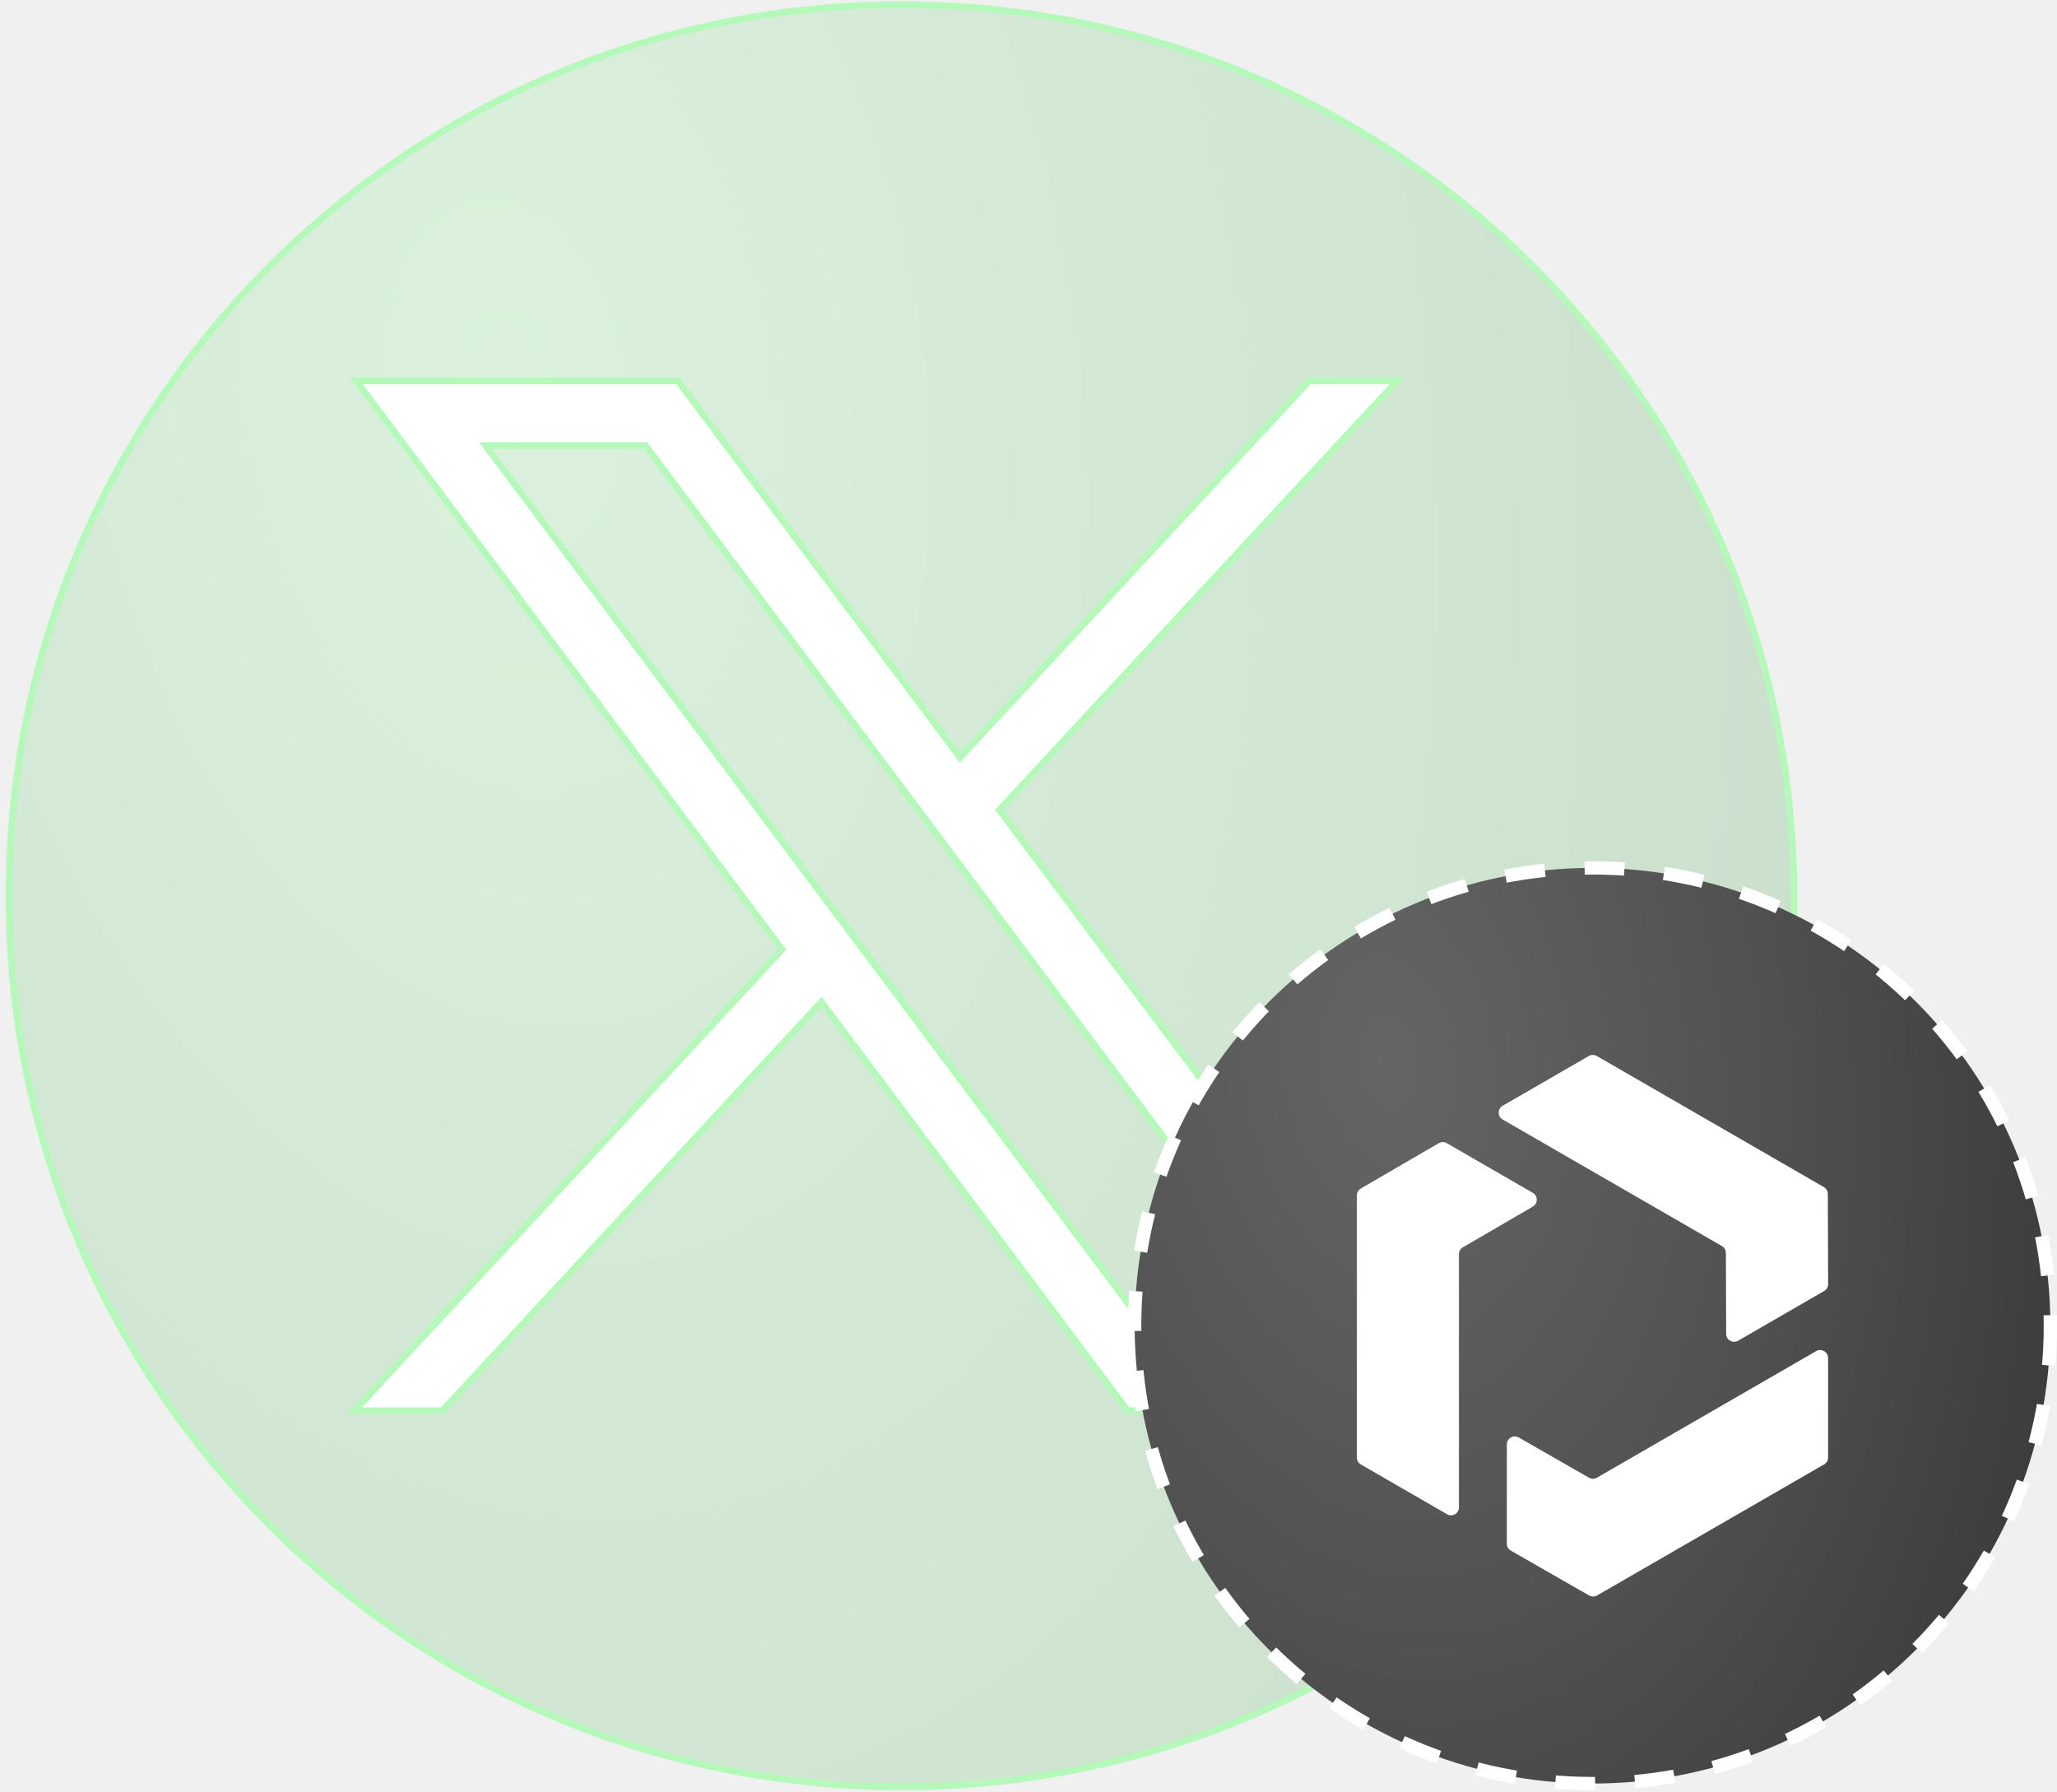
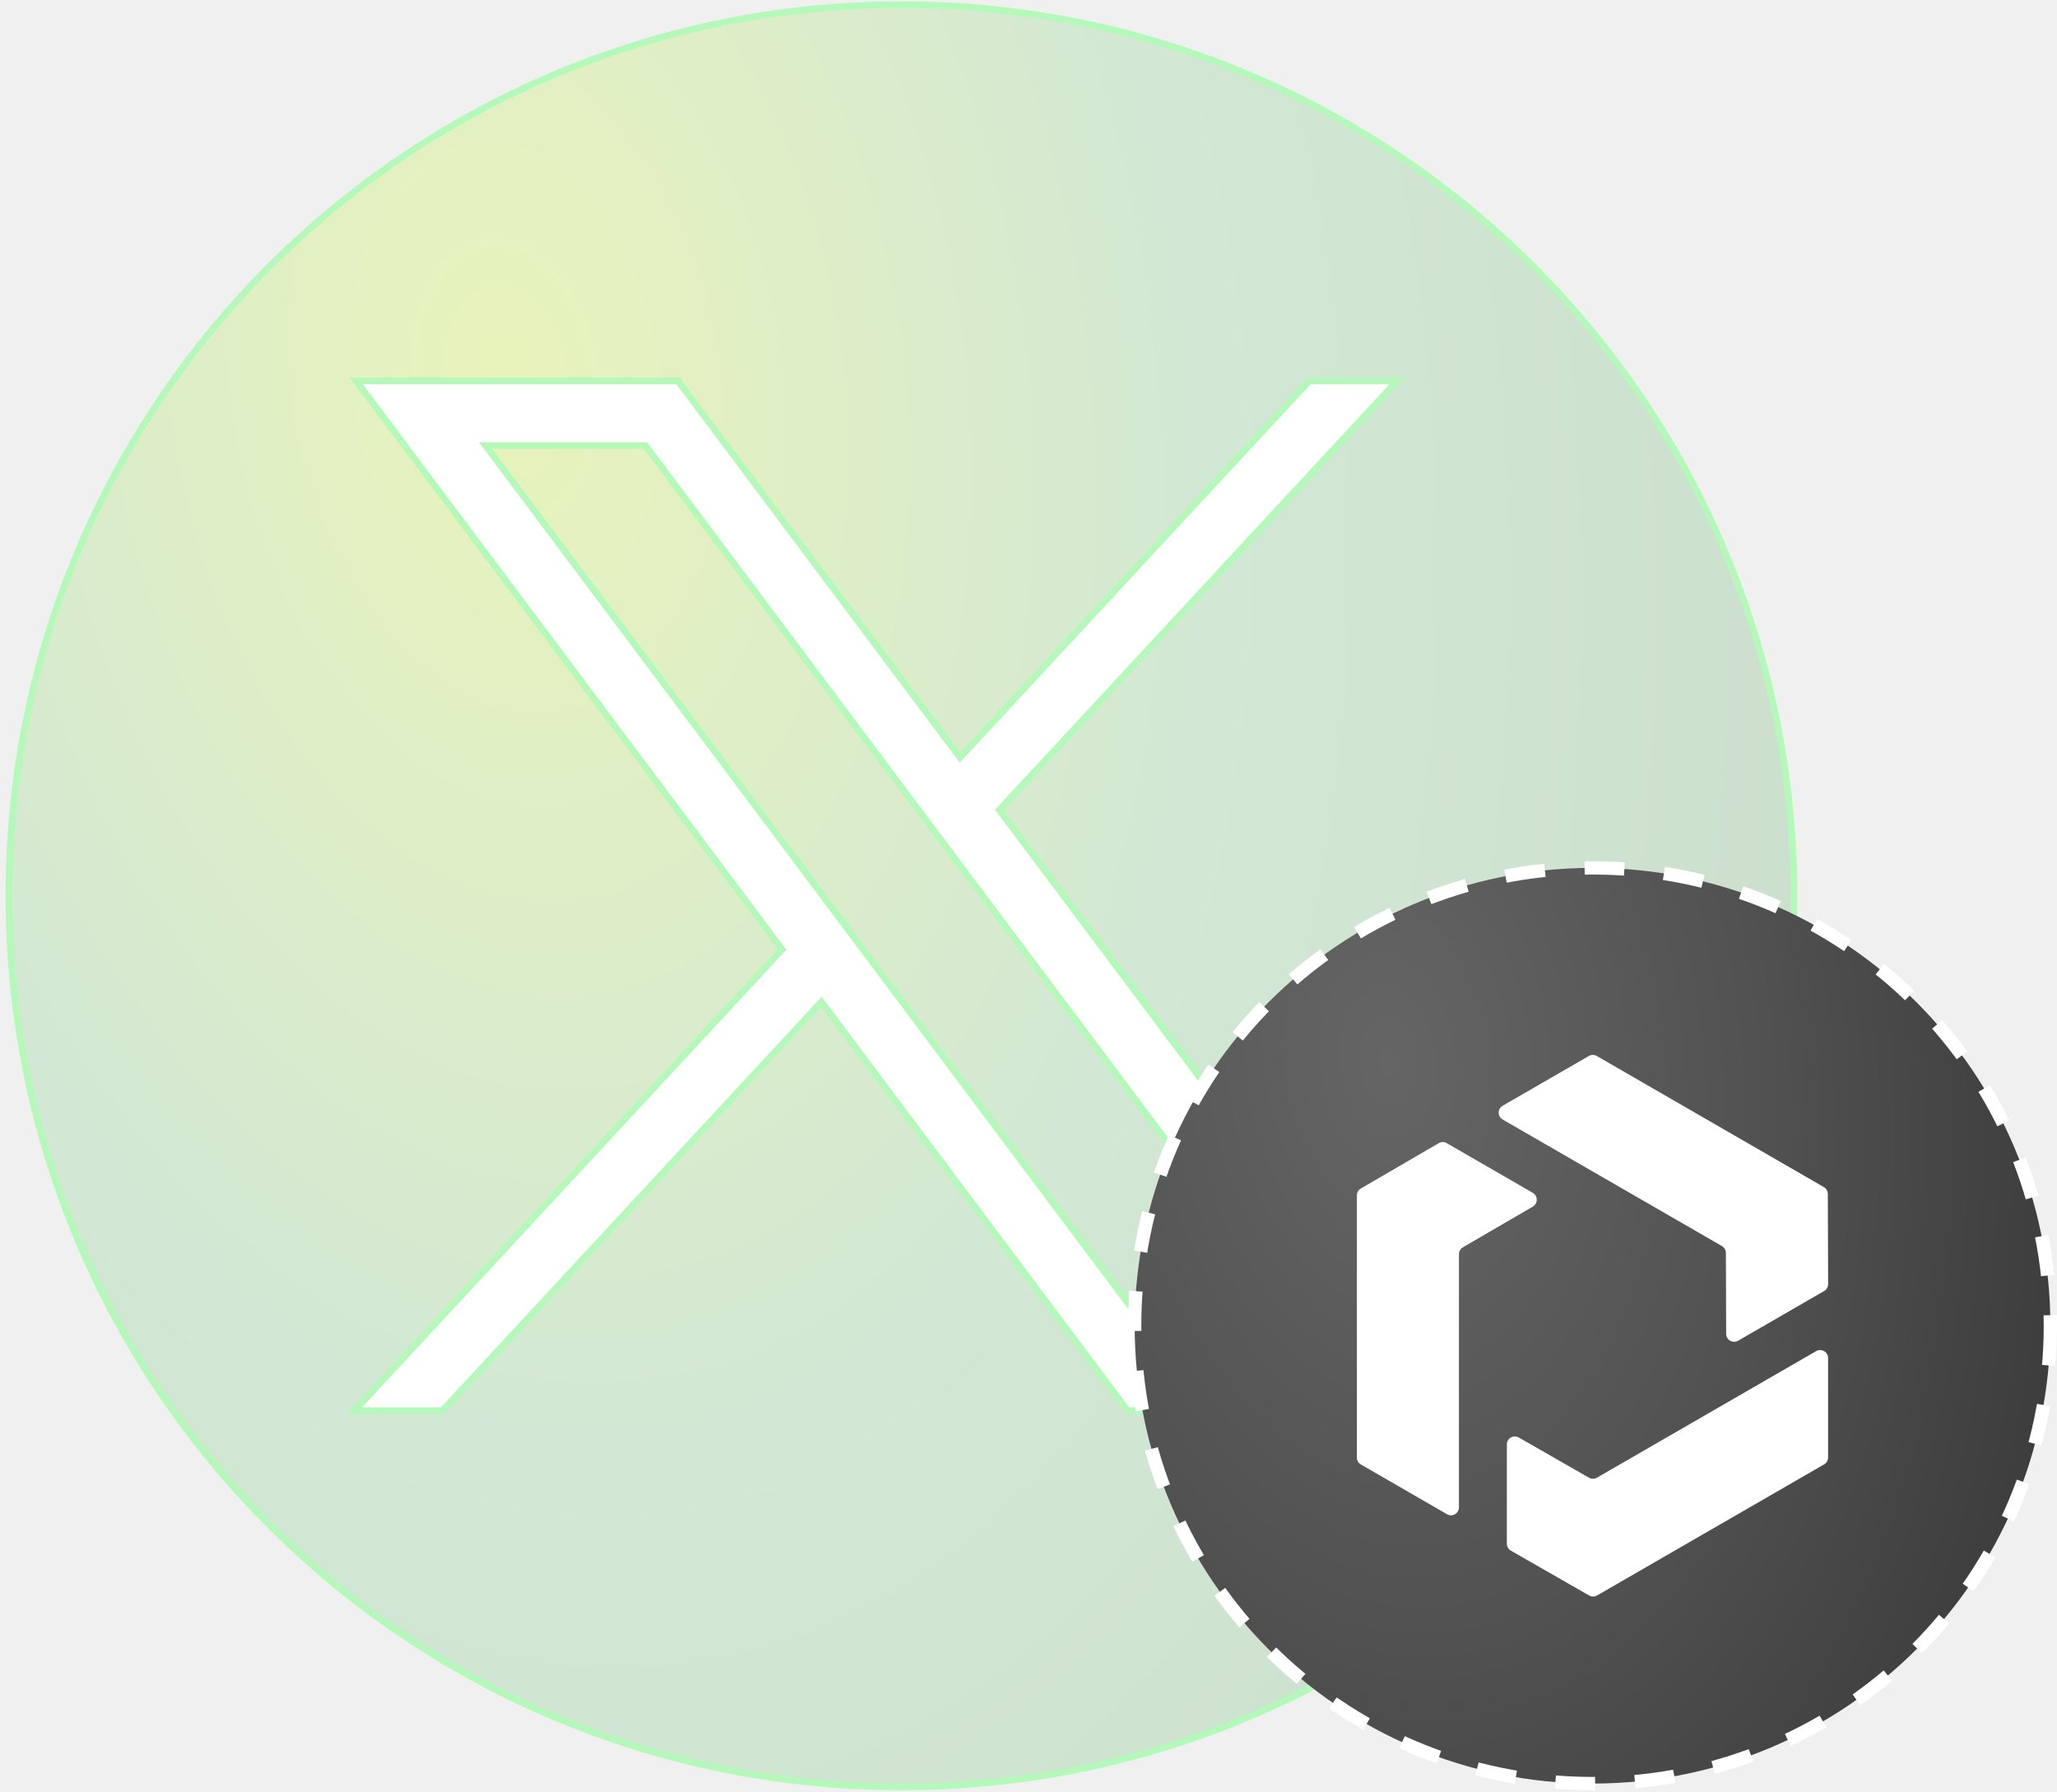
<svg xmlns="http://www.w3.org/2000/svg" width="155" height="135" viewBox="0 0 155 135" fill="none">
  <path d="M135.176 67.501C135.176 104.586 105.067 134.65 67.924 134.65C30.781 134.65 0.672 104.586 0.672 67.501C0.672 30.416 30.781 0.352 67.924 0.352C105.067 0.352 135.176 30.416 135.176 67.501Z" fill="url(#paint0_radial_28208_1229)" fill-opacity="0.27" stroke="#B4F9BA" stroke-width="0.5" />
  <path d="M105.276 28.701L75.444 60.881L75.302 61.034L75.427 61.201L109.208 106.299H84.966L62.074 75.736L61.894 75.496L61.69 75.716L33.337 106.299H26.711L58.791 71.696L58.932 71.543L58.807 71.376L26.842 28.701H51.084L72.162 56.84L72.342 57.08L72.545 56.861L98.65 28.701H105.276ZM37.089 33.575H36.589L36.889 33.975L87.336 101.324L87.411 101.424H87.536H98.96H99.46L99.16 101.024L48.713 33.675L48.638 33.575H48.513H37.089Z" fill="url(#paint1_radial_28208_1229)" fill-opacity="0.27" />
  <path d="M105.276 28.701L75.444 60.881L75.302 61.034L75.427 61.201L109.208 106.299H84.966L62.074 75.736L61.894 75.496L61.69 75.716L33.337 106.299H26.711L58.791 71.696L58.932 71.543L58.807 71.376L26.842 28.701H51.084L72.162 56.84L72.342 57.08L72.545 56.861L98.65 28.701H105.276ZM37.089 33.575H36.589L36.889 33.975L87.336 101.324L87.411 101.424H87.536H98.96H99.46L99.16 101.024L48.713 33.675L48.638 33.575H48.513H37.089Z" fill="white" />
  <path d="M105.276 28.701L75.444 60.881L75.302 61.034L75.427 61.201L109.208 106.299H84.966L62.074 75.736L61.894 75.496L61.69 75.716L33.337 106.299H26.711L58.791 71.696L58.932 71.543L58.807 71.376L26.842 28.701H51.084L72.162 56.84L72.342 57.08L72.545 56.861L98.65 28.701H105.276ZM37.089 33.575H36.589L36.889 33.975L87.336 101.324L87.411 101.424H87.536H98.96H99.46L99.16 101.024L48.713 33.675L48.638 33.575H48.513H37.089Z" stroke="#B4F9BA" stroke-width="0.5" />
  <circle cx="120" cy="99.9" r="34.5" fill="url(#paint2_radial_28208_1229)" stroke="white" stroke-dasharray="3 3" />
  <g style="mix-blend-mode:luminosity">
    <path d="M113.23 83.323L119.722 79.574C119.907 79.468 120.136 79.468 120.321 79.574L137.431 89.453C137.616 89.559 137.73 89.757 137.731 89.97L137.755 96.764C137.755 96.979 137.641 97.178 137.454 97.285L130.971 101.029C130.573 101.26 130.073 100.972 130.071 100.512L130.05 94.414C130.05 94.201 129.935 94.004 129.75 93.897L113.23 84.361C112.83 84.13 112.83 83.554 113.23 83.323Z" fill="white" />
    <path d="M109.035 114.103L102.545 110.356C102.358 110.249 102.244 110.052 102.244 109.837V90.079C102.244 89.866 102.358 89.669 102.543 89.56L108.416 86.142C108.603 86.033 108.832 86.033 109.017 86.142L115.5 89.886C115.898 90.117 115.9 90.691 115.502 90.924L110.233 93.99C110.048 94.097 109.934 94.294 109.934 94.509V113.586C109.934 114.048 109.435 114.336 109.035 114.105V114.103Z" fill="white" />
    <path d="M137.752 102.335V109.829C137.752 110.045 137.638 110.242 137.451 110.349L120.341 120.227C120.156 120.334 119.929 120.334 119.744 120.227L113.847 116.849C113.66 116.743 113.545 116.544 113.545 116.329V108.843C113.545 108.382 114.043 108.094 114.443 108.322L119.733 111.353C119.918 111.46 120.145 111.458 120.33 111.353L136.85 101.814C137.25 101.583 137.75 101.871 137.75 102.333L137.752 102.335Z" fill="white" />
  </g>
  <defs>
    <radialGradient id="paint0_radial_28208_1229" cx="0" cy="0" r="1" gradientUnits="userSpaceOnUse" gradientTransform="translate(38.2959 28.9927) rotate(83.1564) scale(203.207 131.22)">
-       <stop stop-color="#A3F5AA" />
+       <stop stop-color="#d5fc2e" />
      <stop offset="0.4" stop-color="#82D289" />
      <stop offset="0.835" stop-color="#66AB6C" />
      <stop offset="1" stop-color="#386A3C" />
    </radialGradient>
    <radialGradient id="paint1_radial_28208_1229" cx="0" cy="0" r="1" gradientUnits="userSpaceOnUse" gradientTransform="translate(49.5832 45.1896) rotate(82.6929) scale(117.849 81.1454)">
-       <stop stop-color="#A3F5AA" />
+       <stop stop-color="#d5fc2e" />
      <stop offset="0.4" stop-color="#82D289" />
      <stop offset="0.835" stop-color="#66AB6C" />
      <stop offset="1" stop-color="#386A3C" />
    </radialGradient>
    <radialGradient id="paint2_radial_28208_1229" cx="0" cy="0" r="1" gradientUnits="userSpaceOnUse" gradientTransform="translate(104.638 79.9033) rotate(83.1667) scale(105.522 68.0393)">
      <stop stop-color="#656565" />
      <stop offset="0.4" stop-color="#525252" />
      <stop offset="0.835" stop-color="#373737" />
      <stop offset="1" stop-color="#2F2F2F" />
    </radialGradient>
  </defs>
</svg>
